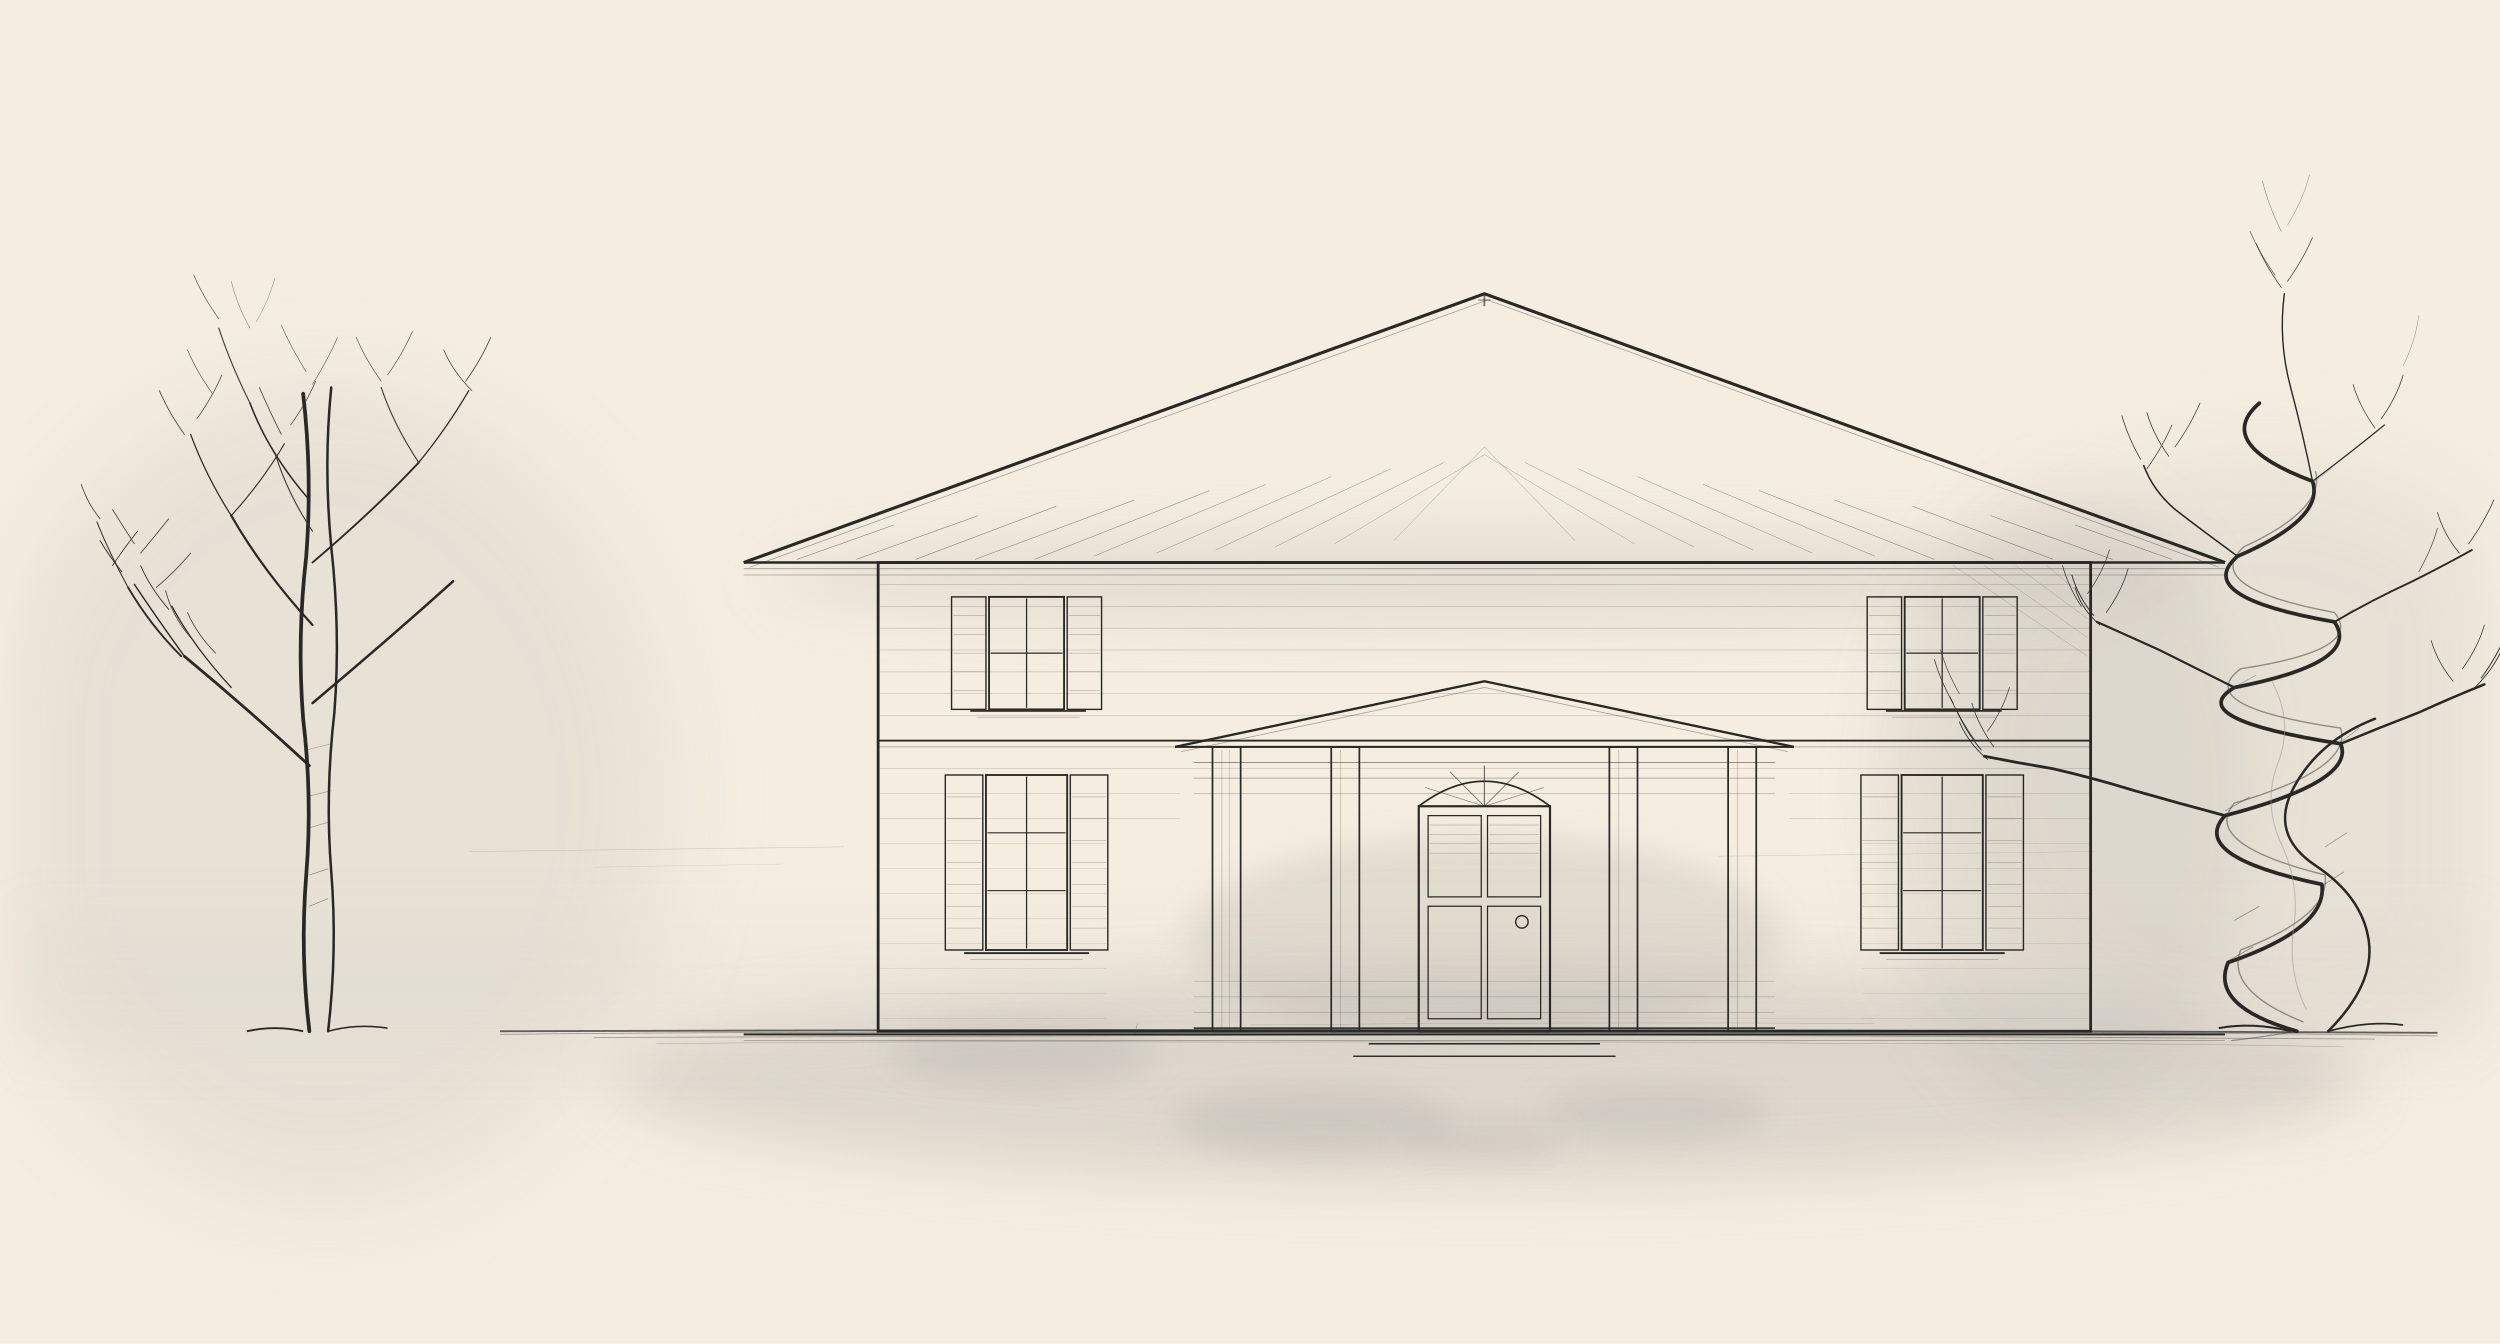
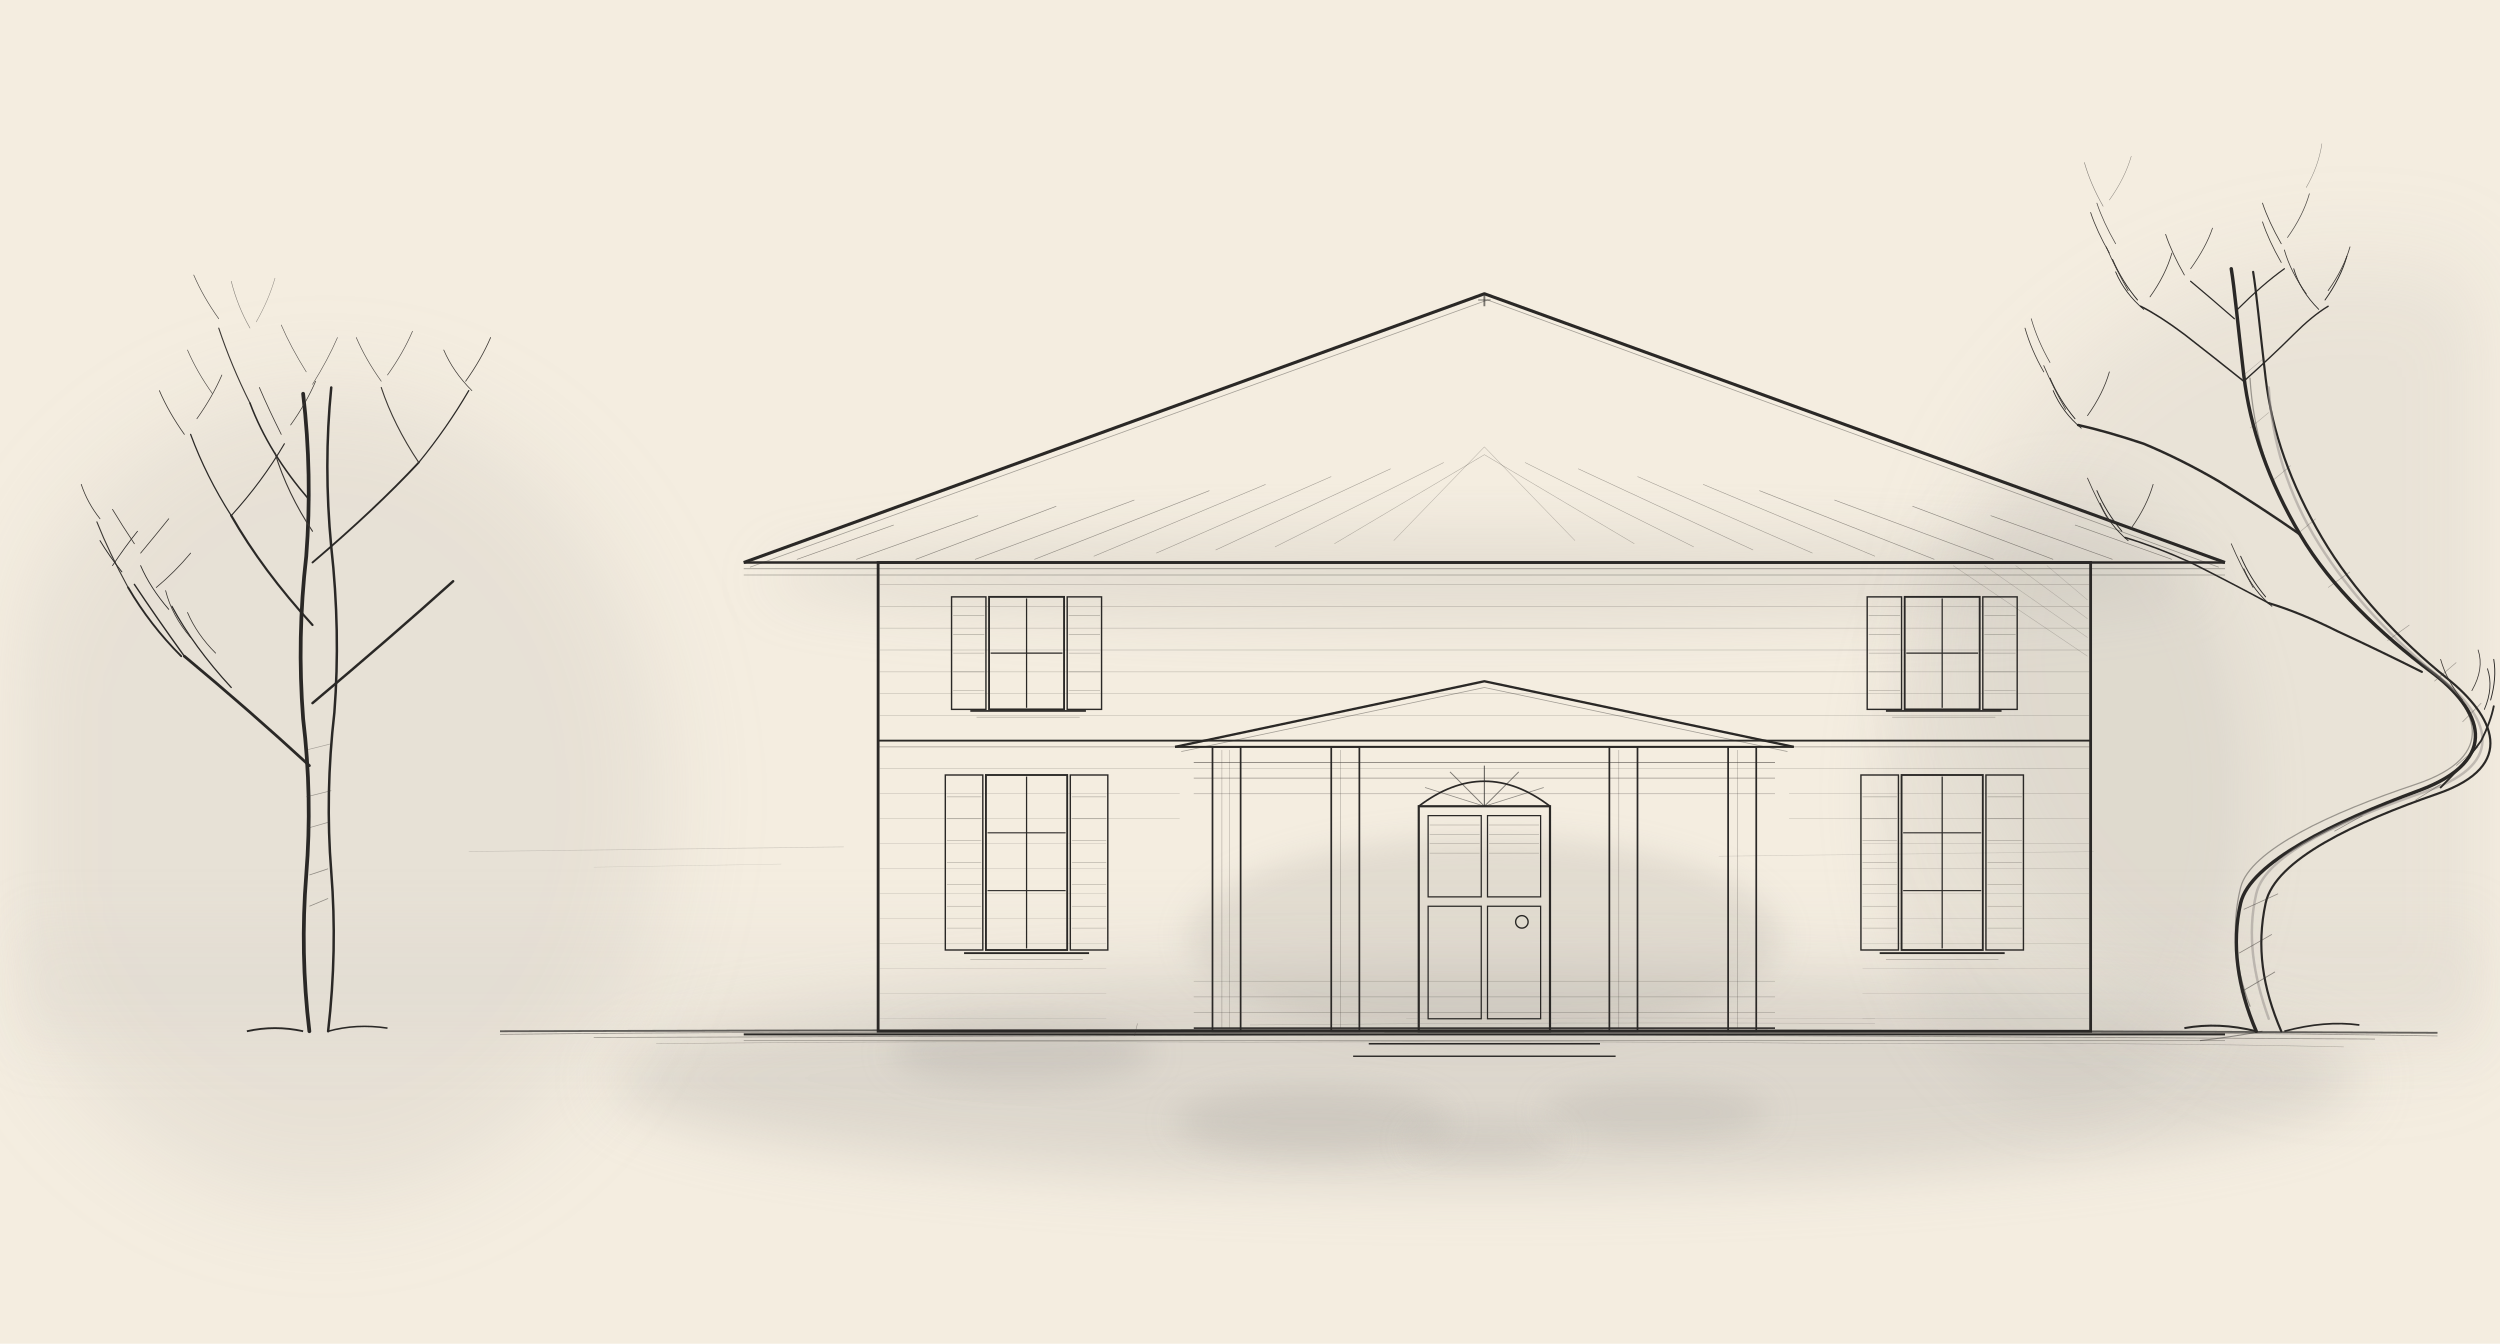
<svg xmlns="http://www.w3.org/2000/svg" viewBox="0 0 1600 860" preserveAspectRatio="xMidYMid slice">
  <defs>
    <filter id="w10" x="-40%" y="-40%" width="180%" height="180%">
      <feGaussianBlur stdDeviation="10" />
    </filter>
    <filter id="w18" x="-50%" y="-50%" width="200%" height="200%">
      <feGaussianBlur stdDeviation="18" />
    </filter>
    <filter id="w30" x="-60%" y="-60%" width="220%" height="220%">
      <feGaussianBlur stdDeviation="30" />
    </filter>
  </defs>
  <rect width="1600" height="860" fill="#F4EDE0" />
  <ellipse cx="950" cy="690" rx="560" ry="68" fill="#B8B4AE" opacity="0.38" filter="url(#w18)" />
  <ellipse cx="840" cy="718" rx="88" ry="22" fill="#ACA8A2" opacity="0.30" filter="url(#w10)" />
  <ellipse cx="1060" cy="712" rx="72" ry="18" fill="#ACA8A2" opacity="0.26" filter="url(#w10)" />
  <ellipse cx="950" cy="730" rx="50" ry="14" fill="#A8A4A0" opacity="0.22" filter="url(#w10)" />
  <ellipse cx="950" cy="370" rx="460" ry="30" fill="#ACA8A2" opacity="0.22" filter="url(#w18)" />
  <ellipse cx="1320" cy="510" rx="120" ry="200" fill="#A8A4A0" opacity="0.16" filter="url(#w18)" />
  <ellipse cx="950" cy="600" rx="190" ry="65" fill="#9A9690" opacity="0.20" filter="url(#w10)" />
  <ellipse cx="208" cy="510" rx="220" ry="260" fill="#AEAAA6" opacity="0.18" filter="url(#w30)" />
-   <ellipse cx="1448" cy="490" rx="210" ry="195" fill="#AEAAA6" opacity="0.18" filter="url(#w30)" />
+   <ellipse cx="1505" cy="420" rx="260" ry="255" fill="#AEAAA6" opacity="0.16" filter="url(#w30)" />
  <ellipse cx="654" cy="674" rx="84" ry="20" fill="#A8A4A0" opacity="0.28" filter="url(#w10)" />
  <rect x="0" y="590" width="1600" height="80" fill="#C4C0BA" opacity="0.10" filter="url(#w18)" />
  <line x1="300" y1="545" x2="540" y2="542" stroke="#8A8680" stroke-width="0.4" opacity="0.35" />
  <line x1="1100" y1="548" x2="1340" y2="545" stroke="#8A8680" stroke-width="0.4" opacity="0.30" />
  <line x1="380" y1="555" x2="500" y2="553" stroke="#8A8680" stroke-width="0.3" opacity="0.28" />
  <path d="M320,660 Q950,658 1560,661" stroke="#2A2826" stroke-width="1.2" fill="none" opacity="0.7" />
  <path d="M380,664 Q700,663 950,662 Q1200,663 1520,665" stroke="#3A3632" stroke-width="0.5" fill="none" opacity="0.45" />
  <path d="M476,360 L950,188 L1424,360" stroke="#2A2826" stroke-width="2.0" fill="none" stroke-linejoin="round" />
  <path d="M480,363 L952,192 L1420,363" stroke="#2A2826" stroke-width="0.5" fill="none" stroke-linejoin="round" opacity="0.4" />
  <line x1="476" y1="360" x2="1424" y2="360" stroke="#2A2826" stroke-width="1.6" />
  <line x1="476" y1="364" x2="1424" y2="364" stroke="#2A2826" stroke-width="0.5" opacity="0.45" />
  <line x1="476" y1="368" x2="1424" y2="368" stroke="#3A3632" stroke-width="0.4" opacity="0.50" />
  <line x1="510" y1="358" x2="572" y2="336" stroke="#3A3632" stroke-width="0.4" opacity="0.55" />
  <line x1="548" y1="358" x2="626" y2="330" stroke="#3A3632" stroke-width="0.4" opacity="0.55" />
  <line x1="586" y1="358" x2="676" y2="324" stroke="#3A3632" stroke-width="0.4" opacity="0.55" />
  <line x1="624" y1="358" x2="726" y2="320" stroke="#3A3632" stroke-width="0.4" opacity="0.50" />
  <line x1="662" y1="358" x2="774" y2="314" stroke="#3A3632" stroke-width="0.4" opacity="0.50" />
  <line x1="700" y1="356" x2="810" y2="310" stroke="#3A3632" stroke-width="0.35" opacity="0.48" />
  <line x1="740" y1="354" x2="852" y2="305" stroke="#3A3632" stroke-width="0.35" opacity="0.45" />
  <line x1="778" y1="352" x2="890" y2="300" stroke="#3A3632" stroke-width="0.35" opacity="0.45" />
  <line x1="816" y1="350" x2="924" y2="296" stroke="#3A3632" stroke-width="0.35" opacity="0.40" />
  <line x1="854" y1="348" x2="950" y2="291" stroke="#3A3632" stroke-width="0.3" opacity="0.40" />
  <line x1="892" y1="346" x2="950" y2="286" stroke="#3A3632" stroke-width="0.3" opacity="0.35" />
  <line x1="1390" y1="358" x2="1328" y2="336" stroke="#3A3632" stroke-width="0.4" opacity="0.55" />
  <line x1="1352" y1="358" x2="1274" y2="330" stroke="#3A3632" stroke-width="0.4" opacity="0.55" />
  <line x1="1314" y1="358" x2="1224" y2="324" stroke="#3A3632" stroke-width="0.4" opacity="0.55" />
  <line x1="1276" y1="358" x2="1174" y2="320" stroke="#3A3632" stroke-width="0.4" opacity="0.50" />
  <line x1="1238" y1="358" x2="1126" y2="314" stroke="#3A3632" stroke-width="0.4" opacity="0.50" />
  <line x1="1200" y1="356" x2="1090" y2="310" stroke="#3A3632" stroke-width="0.35" opacity="0.48" />
  <line x1="1160" y1="354" x2="1048" y2="305" stroke="#3A3632" stroke-width="0.35" opacity="0.45" />
  <line x1="1122" y1="352" x2="1010" y2="300" stroke="#3A3632" stroke-width="0.35" opacity="0.45" />
  <line x1="1084" y1="350" x2="976" y2="296" stroke="#3A3632" stroke-width="0.35" opacity="0.40" />
  <line x1="1046" y1="348" x2="950" y2="291" stroke="#3A3632" stroke-width="0.3" opacity="0.40" />
  <line x1="1008" y1="346" x2="950" y2="286" stroke="#3A3632" stroke-width="0.3" opacity="0.35" />
  <line x1="950" y1="188" x2="950" y2="196" stroke="#2A2826" stroke-width="1.2" opacity="0.6" />
  <line x1="946" y1="192" x2="954" y2="192" stroke="#2A2826" stroke-width="0.8" opacity="0.5" />
  <rect x="562" y="360" width="776" height="300" stroke="#2A2826" stroke-width="1.8" fill="none" />
  <path d="M562,360 L562,660" stroke="#2A2826" stroke-width="0.5" opacity="0.4" />
  <path d="M1338,360 L1338,660" stroke="#2A2826" stroke-width="0.5" opacity="0.4" />
  <line x1="563" y1="374" x2="1337" y2="374" stroke="#4A4642" stroke-width="0.3" opacity="0.40" />
  <line x1="563" y1="388" x2="1337" y2="388" stroke="#4A4642" stroke-width="0.3" opacity="0.40" />
  <line x1="563" y1="402" x2="1337" y2="402" stroke="#4A4642" stroke-width="0.3" opacity="0.38" />
  <line x1="563" y1="416" x2="1337" y2="416" stroke="#4A4642" stroke-width="0.3" opacity="0.38" />
  <line x1="563" y1="430" x2="1337" y2="430" stroke="#4A4642" stroke-width="0.3" opacity="0.38" />
  <line x1="563" y1="444" x2="1337" y2="444" stroke="#4A4642" stroke-width="0.3" opacity="0.35" />
  <line x1="563" y1="458" x2="1337" y2="458" stroke="#4A4642" stroke-width="0.3" opacity="0.35" />
  <line x1="562" y1="474" x2="1338" y2="474" stroke="#2A2826" stroke-width="1.2" />
  <line x1="562" y1="478" x2="1338" y2="478" stroke="#3A3632" stroke-width="0.5" opacity="0.45" />
  <line x1="563" y1="492" x2="1337" y2="492" stroke="#4A4642" stroke-width="0.3" opacity="0.35" />
  <line x1="563" y1="508" x2="755" y2="508" stroke="#4A4642" stroke-width="0.3" opacity="0.32" />
  <line x1="1145" y1="508" x2="1337" y2="508" stroke="#4A4642" stroke-width="0.3" opacity="0.32" />
  <line x1="563" y1="524" x2="755" y2="524" stroke="#4A4642" stroke-width="0.3" opacity="0.30" />
  <line x1="1145" y1="524" x2="1337" y2="524" stroke="#4A4642" stroke-width="0.3" opacity="0.30" />
  <line x1="563" y1="540" x2="708" y2="540" stroke="#4A4642" stroke-width="0.3" opacity="0.28" />
  <line x1="1192" y1="540" x2="1337" y2="540" stroke="#4A4642" stroke-width="0.3" opacity="0.28" />
  <line x1="563" y1="556" x2="708" y2="556" stroke="#4A4642" stroke-width="0.3" opacity="0.28" />
  <line x1="1192" y1="556" x2="1337" y2="556" stroke="#4A4642" stroke-width="0.3" opacity="0.28" />
  <line x1="563" y1="572" x2="708" y2="572" stroke="#4A4642" stroke-width="0.3" opacity="0.26" />
  <line x1="1192" y1="572" x2="1337" y2="572" stroke="#4A4642" stroke-width="0.3" opacity="0.26" />
  <line x1="563" y1="588" x2="708" y2="588" stroke="#4A4642" stroke-width="0.3" opacity="0.25" />
  <line x1="1192" y1="588" x2="1337" y2="588" stroke="#4A4642" stroke-width="0.3" opacity="0.25" />
  <line x1="563" y1="604" x2="708" y2="604" stroke="#4A4642" stroke-width="0.3" opacity="0.24" />
  <line x1="1192" y1="604" x2="1337" y2="604" stroke="#4A4642" stroke-width="0.3" opacity="0.24" />
  <line x1="563" y1="620" x2="708" y2="620" stroke="#4A4642" stroke-width="0.3" opacity="0.22" />
  <line x1="1192" y1="620" x2="1337" y2="620" stroke="#4A4642" stroke-width="0.3" opacity="0.22" />
  <line x1="563" y1="636" x2="708" y2="636" stroke="#4A4642" stroke-width="0.3" opacity="0.20" />
  <line x1="1192" y1="636" x2="1337" y2="636" stroke="#4A4642" stroke-width="0.3" opacity="0.20" />
  <line x1="563" y1="652" x2="708" y2="652" stroke="#4A4642" stroke-width="0.3" opacity="0.18" />
  <line x1="1192" y1="652" x2="1337" y2="652" stroke="#4A4642" stroke-width="0.3" opacity="0.18" />
  <line x1="1250" y1="362" x2="1336" y2="420" stroke="#4A4642" stroke-width="0.35" opacity="0.30" />
  <line x1="1270" y1="362" x2="1336" y2="408" stroke="#4A4642" stroke-width="0.35" opacity="0.28" />
  <line x1="1290" y1="362" x2="1336" y2="396" stroke="#4A4642" stroke-width="0.35" opacity="0.28" />
  <line x1="1310" y1="362" x2="1336" y2="384" stroke="#4A4642" stroke-width="0.35" opacity="0.25" />
  <rect x="633" y="382" width="48" height="72" stroke="#2A2826" stroke-width="1.2" fill="none" />
  <line x1="657" y1="383" x2="657" y2="453" stroke="#2A2826" stroke-width="0.8" />
  <line x1="634" y1="418" x2="680" y2="418" stroke="#2A2826" stroke-width="0.8" />
  <line x1="621" y1="455" x2="695" y2="455" stroke="#2A2826" stroke-width="1.1" />
  <line x1="625" y1="459" x2="691" y2="459" stroke="#3A3632" stroke-width="0.4" opacity="0.40" />
  <rect x="609" y="382" width="22" height="72" stroke="#2A2826" stroke-width="0.9" fill="none" />
  <line x1="610" y1="394" x2="630" y2="394" stroke="#3A3632" stroke-width="0.35" opacity="0.45" />
  <line x1="610" y1="406" x2="630" y2="406" stroke="#3A3632" stroke-width="0.35" opacity="0.45" />
  <line x1="610" y1="418" x2="630" y2="418" stroke="#3A3632" stroke-width="0.35" opacity="0.40" />
  <line x1="610" y1="430" x2="630" y2="430" stroke="#3A3632" stroke-width="0.35" opacity="0.40" />
  <line x1="610" y1="442" x2="630" y2="442" stroke="#3A3632" stroke-width="0.35" opacity="0.38" />
  <rect x="683" y="382" width="22" height="72" stroke="#2A2826" stroke-width="0.9" fill="none" />
  <line x1="684" y1="394" x2="704" y2="394" stroke="#3A3632" stroke-width="0.35" opacity="0.45" />
  <line x1="684" y1="406" x2="704" y2="406" stroke="#3A3632" stroke-width="0.35" opacity="0.45" />
  <line x1="684" y1="418" x2="704" y2="418" stroke="#3A3632" stroke-width="0.35" opacity="0.40" />
  <line x1="684" y1="430" x2="704" y2="430" stroke="#3A3632" stroke-width="0.35" opacity="0.40" />
  <line x1="684" y1="442" x2="704" y2="442" stroke="#3A3632" stroke-width="0.35" opacity="0.38" />
  <rect x="1219" y="382" width="48" height="72" stroke="#2A2826" stroke-width="1.2" fill="none" />
  <line x1="1243" y1="383" x2="1243" y2="453" stroke="#2A2826" stroke-width="0.8" />
  <line x1="1220" y1="418" x2="1266" y2="418" stroke="#2A2826" stroke-width="0.8" />
  <line x1="1207" y1="455" x2="1281" y2="455" stroke="#2A2826" stroke-width="1.1" />
  <line x1="1211" y1="459" x2="1277" y2="459" stroke="#3A3632" stroke-width="0.4" opacity="0.40" />
  <rect x="1195" y="382" width="22" height="72" stroke="#2A2826" stroke-width="0.9" fill="none" />
  <line x1="1196" y1="394" x2="1216" y2="394" stroke="#3A3632" stroke-width="0.35" opacity="0.45" />
  <line x1="1196" y1="406" x2="1216" y2="406" stroke="#3A3632" stroke-width="0.35" opacity="0.45" />
  <line x1="1196" y1="418" x2="1216" y2="418" stroke="#3A3632" stroke-width="0.35" opacity="0.40" />
  <line x1="1196" y1="430" x2="1216" y2="430" stroke="#3A3632" stroke-width="0.35" opacity="0.40" />
  <line x1="1196" y1="442" x2="1216" y2="442" stroke="#3A3632" stroke-width="0.35" opacity="0.38" />
  <rect x="1269" y="382" width="22" height="72" stroke="#2A2826" stroke-width="0.9" fill="none" />
  <line x1="1270" y1="394" x2="1290" y2="394" stroke="#3A3632" stroke-width="0.35" opacity="0.45" />
  <line x1="1270" y1="406" x2="1290" y2="406" stroke="#3A3632" stroke-width="0.35" opacity="0.45" />
  <line x1="1270" y1="418" x2="1290" y2="418" stroke="#3A3632" stroke-width="0.35" opacity="0.40" />
  <line x1="1270" y1="430" x2="1290" y2="430" stroke="#3A3632" stroke-width="0.35" opacity="0.40" />
  <line x1="1270" y1="442" x2="1290" y2="442" stroke="#3A3632" stroke-width="0.35" opacity="0.38" />
  <rect x="631" y="496" width="52" height="112" stroke="#2A2826" stroke-width="1.2" fill="none" />
  <line x1="657" y1="497" x2="657" y2="607" stroke="#2A2826" stroke-width="0.8" />
  <line x1="632" y1="533" x2="682" y2="533" stroke="#2A2826" stroke-width="0.7" />
  <line x1="632" y1="570" x2="682" y2="570" stroke="#2A2826" stroke-width="0.7" />
  <line x1="617" y1="610" x2="697" y2="610" stroke="#2A2826" stroke-width="1.2" />
  <line x1="621" y1="614" x2="693" y2="614" stroke="#3A3632" stroke-width="0.4" opacity="0.40" />
  <rect x="605" y="496" width="24" height="112" stroke="#2A2826" stroke-width="0.9" fill="none" />
  <line x1="606" y1="510" x2="628" y2="510" stroke="#3A3632" stroke-width="0.35" opacity="0.45" />
  <line x1="606" y1="524" x2="628" y2="524" stroke="#3A3632" stroke-width="0.35" opacity="0.45" />
  <line x1="606" y1="538" x2="628" y2="538" stroke="#3A3632" stroke-width="0.35" opacity="0.40" />
  <line x1="606" y1="552" x2="628" y2="552" stroke="#3A3632" stroke-width="0.35" opacity="0.40" />
  <line x1="606" y1="566" x2="628" y2="566" stroke="#3A3632" stroke-width="0.35" opacity="0.38" />
  <line x1="606" y1="580" x2="628" y2="580" stroke="#3A3632" stroke-width="0.35" opacity="0.36" />
  <line x1="606" y1="594" x2="628" y2="594" stroke="#3A3632" stroke-width="0.35" opacity="0.34" />
  <rect x="685" y="496" width="24" height="112" stroke="#2A2826" stroke-width="0.9" fill="none" />
  <line x1="686" y1="510" x2="708" y2="510" stroke="#3A3632" stroke-width="0.35" opacity="0.45" />
  <line x1="686" y1="524" x2="708" y2="524" stroke="#3A3632" stroke-width="0.35" opacity="0.45" />
  <line x1="686" y1="538" x2="708" y2="538" stroke="#3A3632" stroke-width="0.35" opacity="0.40" />
  <line x1="686" y1="552" x2="708" y2="552" stroke="#3A3632" stroke-width="0.35" opacity="0.40" />
  <line x1="686" y1="566" x2="708" y2="566" stroke="#3A3632" stroke-width="0.35" opacity="0.38" />
  <line x1="686" y1="580" x2="708" y2="580" stroke="#3A3632" stroke-width="0.35" opacity="0.36" />
  <line x1="686" y1="594" x2="708" y2="594" stroke="#3A3632" stroke-width="0.35" opacity="0.34" />
  <rect x="1217" y="496" width="52" height="112" stroke="#2A2826" stroke-width="1.2" fill="none" />
  <line x1="1243" y1="497" x2="1243" y2="607" stroke="#2A2826" stroke-width="0.8" />
  <line x1="1218" y1="533" x2="1268" y2="533" stroke="#2A2826" stroke-width="0.7" />
  <line x1="1218" y1="570" x2="1268" y2="570" stroke="#2A2826" stroke-width="0.7" />
  <line x1="1203" y1="610" x2="1283" y2="610" stroke="#2A2826" stroke-width="1.2" />
  <line x1="1207" y1="614" x2="1279" y2="614" stroke="#3A3632" stroke-width="0.4" opacity="0.40" />
  <rect x="1191" y="496" width="24" height="112" stroke="#2A2826" stroke-width="0.9" fill="none" />
  <line x1="1192" y1="510" x2="1214" y2="510" stroke="#3A3632" stroke-width="0.35" opacity="0.45" />
  <line x1="1192" y1="524" x2="1214" y2="524" stroke="#3A3632" stroke-width="0.35" opacity="0.45" />
  <line x1="1192" y1="538" x2="1214" y2="538" stroke="#3A3632" stroke-width="0.35" opacity="0.40" />
  <line x1="1192" y1="552" x2="1214" y2="552" stroke="#3A3632" stroke-width="0.35" opacity="0.40" />
  <line x1="1192" y1="566" x2="1214" y2="566" stroke="#3A3632" stroke-width="0.35" opacity="0.38" />
  <line x1="1192" y1="580" x2="1214" y2="580" stroke="#3A3632" stroke-width="0.35" opacity="0.36" />
  <line x1="1192" y1="594" x2="1214" y2="594" stroke="#3A3632" stroke-width="0.35" opacity="0.34" />
  <rect x="1271" y="496" width="24" height="112" stroke="#2A2826" stroke-width="0.9" fill="none" />
  <line x1="1272" y1="510" x2="1294" y2="510" stroke="#3A3632" stroke-width="0.35" opacity="0.45" />
  <line x1="1272" y1="524" x2="1294" y2="524" stroke="#3A3632" stroke-width="0.35" opacity="0.45" />
  <line x1="1272" y1="538" x2="1294" y2="538" stroke="#3A3632" stroke-width="0.35" opacity="0.40" />
  <line x1="1272" y1="552" x2="1294" y2="552" stroke="#3A3632" stroke-width="0.35" opacity="0.40" />
  <line x1="1272" y1="566" x2="1294" y2="566" stroke="#3A3632" stroke-width="0.35" opacity="0.38" />
  <line x1="1272" y1="580" x2="1294" y2="580" stroke="#3A3632" stroke-width="0.35" opacity="0.36" />
  <line x1="1272" y1="594" x2="1294" y2="594" stroke="#3A3632" stroke-width="0.35" opacity="0.34" />
  <path d="M752,478 L950,436 L1148,478" stroke="#2A2826" stroke-width="1.5" fill="none" stroke-linejoin="round" />
  <path d="M756,481 L950,440 L1144,481" stroke="#2A2826" stroke-width="0.5" fill="none" stroke-linejoin="round" opacity="0.4" />
  <line x1="752" y1="478" x2="1148" y2="478" stroke="#2A2826" stroke-width="1.3" />
  <line x1="764" y1="488" x2="1136" y2="488" stroke="#3A3632" stroke-width="0.6" opacity="0.55" />
  <line x1="764" y1="498" x2="1136" y2="498" stroke="#3A3632" stroke-width="0.5" opacity="0.45" />
  <line x1="764" y1="508" x2="1136" y2="508" stroke="#3A3632" stroke-width="0.4" opacity="0.38" />
  <rect x="776" y="478" width="18" height="182" stroke="#2A2826" stroke-width="1.1" fill="none" />
  <line x1="782" y1="480" x2="782" y2="658" stroke="#3A3632" stroke-width="0.4" opacity="0.35" />
  <line x1="787" y1="480" x2="787" y2="658" stroke="#3A3632" stroke-width="0.4" opacity="0.30" />
  <rect x="852" y="478" width="18" height="182" stroke="#2A2826" stroke-width="1.1" fill="none" />
  <line x1="858" y1="480" x2="858" y2="658" stroke="#3A3632" stroke-width="0.4" opacity="0.35" />
  <rect x="1030" y="478" width="18" height="182" stroke="#2A2826" stroke-width="1.1" fill="none" />
  <line x1="1036" y1="480" x2="1036" y2="658" stroke="#3A3632" stroke-width="0.4" opacity="0.35" />
  <rect x="1106" y="478" width="18" height="182" stroke="#2A2826" stroke-width="1.1" fill="none" />
  <line x1="1112" y1="480" x2="1112" y2="658" stroke="#3A3632" stroke-width="0.4" opacity="0.35" />
  <line x1="764" y1="658" x2="1136" y2="658" stroke="#2A2826" stroke-width="1.0" />
  <line x1="764" y1="648" x2="1136" y2="648" stroke="#3A3632" stroke-width="0.4" opacity="0.35" />
  <line x1="764" y1="638" x2="1136" y2="638" stroke="#3A3632" stroke-width="0.4" opacity="0.32" />
  <line x1="764" y1="628" x2="1136" y2="628" stroke="#3A3632" stroke-width="0.35" opacity="0.28" />
  <rect x="908" y="516" width="84" height="144" stroke="#2A2826" stroke-width="1.4" fill="none" />
  <rect x="914" y="522" width="34" height="52" stroke="#2A2826" stroke-width="0.8" fill="none" />
  <rect x="952" y="522" width="34" height="52" stroke="#2A2826" stroke-width="0.8" fill="none" />
  <rect x="914" y="580" width="34" height="72" stroke="#2A2826" stroke-width="0.8" fill="none" />
  <rect x="952" y="580" width="34" height="72" stroke="#2A2826" stroke-width="0.8" fill="none" />
  <line x1="915" y1="528" x2="947" y2="528" stroke="#4A4642" stroke-width="0.3" opacity="0.50" />
  <line x1="915" y1="534" x2="947" y2="534" stroke="#4A4642" stroke-width="0.3" opacity="0.50" />
  <line x1="915" y1="540" x2="947" y2="540" stroke="#4A4642" stroke-width="0.3" opacity="0.45" />
  <line x1="915" y1="546" x2="947" y2="546" stroke="#4A4642" stroke-width="0.3" opacity="0.45" />
  <line x1="953" y1="528" x2="985" y2="528" stroke="#4A4642" stroke-width="0.3" opacity="0.50" />
  <line x1="953" y1="534" x2="985" y2="534" stroke="#4A4642" stroke-width="0.3" opacity="0.50" />
  <line x1="953" y1="540" x2="985" y2="540" stroke="#4A4642" stroke-width="0.3" opacity="0.45" />
  <line x1="953" y1="546" x2="985" y2="546" stroke="#4A4642" stroke-width="0.3" opacity="0.45" />
  <path d="M908,516 Q950,484 992,516" stroke="#2A2826" stroke-width="1.1" fill="none" />
  <line x1="950" y1="516" x2="950" y2="490" stroke="#2A2826" stroke-width="0.7" opacity="0.7" />
  <line x1="950" y1="516" x2="928" y2="494" stroke="#2A2826" stroke-width="0.6" opacity="0.6" />
  <line x1="950" y1="516" x2="972" y2="494" stroke="#2A2826" stroke-width="0.6" opacity="0.6" />
  <line x1="950" y1="516" x2="912" y2="504" stroke="#2A2826" stroke-width="0.5" opacity="0.5" />
  <line x1="950" y1="516" x2="988" y2="504" stroke="#2A2826" stroke-width="0.5" opacity="0.5" />
  <circle cx="974" cy="590" r="4" stroke="#2A2826" stroke-width="0.9" fill="none" />
  <line x1="886" y1="660" x2="1014" y2="660" stroke="#2A2826" stroke-width="1.2" />
  <line x1="876" y1="668" x2="1024" y2="668" stroke="#2A2826" stroke-width="1.0" />
  <line x1="866" y1="676" x2="1034" y2="676" stroke="#2A2826" stroke-width="0.9" />
  <line x1="476" y1="662" x2="1424" y2="662" stroke="#2A2826" stroke-width="1.3" />
  <line x1="476" y1="666" x2="1424" y2="666" stroke="#3A3632" stroke-width="0.5" opacity="0.40" />
  <path d="M198,660 Q192,610 196,560 Q200,510 194,460 Q190,408 196,356 Q200,304 194,252" stroke="#2A2826" stroke-width="2.4" fill="none" stroke-linecap="round" />
  <path d="M210,660 Q216,608 212,558 Q208,508 214,456 Q218,404 212,350 Q207,298 212,248" stroke="#2A2826" stroke-width="1.6" fill="none" stroke-linecap="round" />
  <line x1="198" y1="580" x2="210" y2="575" stroke="#3A3632" stroke-width="0.5" opacity="0.5" />
  <line x1="198" y1="560" x2="210" y2="556" stroke="#3A3632" stroke-width="0.5" opacity="0.5" />
  <line x1="197" y1="530" x2="211" y2="526" stroke="#3A3632" stroke-width="0.45" opacity="0.45" />
  <line x1="196" y1="510" x2="212" y2="506" stroke="#3A3632" stroke-width="0.45" opacity="0.45" />
  <line x1="196" y1="480" x2="212" y2="476" stroke="#3A3632" stroke-width="0.4" opacity="0.40" />
  <path d="M194,660 Q176,656 158,660" stroke="#2A2826" stroke-width="1.2" fill="none" />
  <path d="M210,660 Q228,655 248,658" stroke="#2A2826" stroke-width="1.0" fill="none" />
  <path d="M198,490 Q160,455 118,420" stroke="#2A2826" stroke-width="1.8" fill="none" stroke-linecap="round" />
  <path d="M116,420 Q96,400 82,376" stroke="#2A2826" stroke-width="1.2" fill="none" stroke-linecap="round" />
  <path d="M200,450 Q250,408 290,372" stroke="#2A2826" stroke-width="1.6" fill="none" stroke-linecap="round" />
  <path d="M200,400 Q168,365 148,330" stroke="#2A2826" stroke-width="1.4" fill="none" stroke-linecap="round" />
  <path d="M200,360 Q240,326 268,296" stroke="#2A2826" stroke-width="1.2" fill="none" stroke-linecap="round" />
  <path d="M198,320 Q172,290 160,258" stroke="#2A2826" stroke-width="1.0" fill="none" stroke-linecap="round" />
  <path d="M118,420 Q100,395 86,374" stroke="#2A2826" stroke-width="0.9" fill="none" stroke-linecap="round" />
  <path d="M148,440 Q124,414 110,388" stroke="#2A2826" stroke-width="0.8" fill="none" stroke-linecap="round" />
  <path d="M82,376 Q70,354 62,334" stroke="#3A3632" stroke-width="0.7" fill="none" stroke-linecap="round" />
  <path d="M148,330 Q132,305 122,278" stroke="#2A2826" stroke-width="0.8" fill="none" stroke-linecap="round" />
  <path d="M148,330 Q168,308 182,284" stroke="#2A2826" stroke-width="0.7" fill="none" stroke-linecap="round" />
  <path d="M268,296 Q286,274 300,250" stroke="#2A2826" stroke-width="0.8" fill="none" stroke-linecap="round" />
  <path d="M268,296 Q252,272 244,248" stroke="#3A3632" stroke-width="0.7" fill="none" stroke-linecap="round" />
  <path d="M160,258 Q148,234 140,210" stroke="#3A3632" stroke-width="0.7" fill="none" stroke-linecap="round" />
  <path d="M200,340 Q184,316 176,290" stroke="#3A3632" stroke-width="0.7" fill="none" stroke-linecap="round" />
  <path d="M78,366 Q70,356 64,346" stroke="#2A2826" stroke-width="0.6" fill="none" stroke-linecap="round" />
  <path d="M72,362 Q80,350 88,340" stroke="#2A2826" stroke-width="0.5" fill="none" stroke-linecap="round" />
  <path d="M86,348 Q78,336 72,326" stroke="#3A3632" stroke-width="0.5" fill="none" stroke-linecap="round" />
  <path d="M90,354 Q100,342 108,332" stroke="#3A3632" stroke-width="0.5" fill="none" stroke-linecap="round" />
  <path d="M64,332 Q56,322 52,310" stroke="#3A3632" stroke-width="0.5" fill="none" stroke-linecap="round" />
  <path d="M108,390 Q96,376 90,362" stroke="#2A2826" stroke-width="0.55" fill="none" stroke-linecap="round" />
  <path d="M100,376 Q112,366 122,354" stroke="#3A3632" stroke-width="0.5" fill="none" stroke-linecap="round" />
  <path d="M122,408 Q110,394 106,378" stroke="#3A3632" stroke-width="0.5" fill="none" stroke-linecap="round" />
  <path d="M138,418 Q126,406 120,392" stroke="#3A3632" stroke-width="0.5" fill="none" stroke-linecap="round" />
  <path d="M118,278 Q108,264 102,250" stroke="#3A3632" stroke-width="0.5" fill="none" stroke-linecap="round" />
  <path d="M126,268 Q136,254 142,240" stroke="#3A3632" stroke-width="0.45" fill="none" stroke-linecap="round" />
  <path d="M136,252 Q126,238 120,224" stroke="#4A4642" stroke-width="0.4" fill="none" stroke-linecap="round" />
  <path d="M180,278 Q172,262 166,248" stroke="#3A3632" stroke-width="0.5" fill="none" stroke-linecap="round" />
  <path d="M186,272 Q196,258 202,244" stroke="#3A3632" stroke-width="0.45" fill="none" stroke-linecap="round" />
  <path d="M298,244 Q308,230 314,216" stroke="#3A3632" stroke-width="0.5" fill="none" stroke-linecap="round" />
  <path d="M302,250 Q290,238 284,224" stroke="#3A3632" stroke-width="0.45" fill="none" stroke-linecap="round" />
  <path d="M244,244 Q234,230 228,216" stroke="#4A4642" stroke-width="0.4" fill="none" stroke-linecap="round" />
  <path d="M248,240 Q258,226 264,212" stroke="#4A4642" stroke-width="0.4" fill="none" stroke-linecap="round" />
  <path d="M140,204 Q130,190 124,176" stroke="#4A4642" stroke-width="0.4" fill="none" stroke-linecap="round" />
  <path d="M196,238 Q186,222 180,208" stroke="#4A4642" stroke-width="0.35" fill="none" stroke-linecap="round" />
  <path d="M200,246 Q210,230 216,216" stroke="#4A4642" stroke-width="0.35" fill="none" stroke-linecap="round" />
  <path d="M160,210 Q152,196 148,180" stroke="#4A4642" stroke-width="0.35" fill="none" stroke-linecap="round" opacity="0.7" />
  <path d="M164,206 Q172,192 176,178" stroke="#4A4642" stroke-width="0.3" fill="none" stroke-linecap="round" opacity="0.65" />
-   <path d="M1466,660 Q1442,654 1420,658" stroke="#2A2826" stroke-width="1.3" fill="none" />
-   <path d="M1470,660 Q1446,664 1428,666" stroke="#2A2826" stroke-width="0.7" fill="none" opacity="0.48" />
-   <path d="M1490,660 Q1516,653 1538,656" stroke="#2A2826" stroke-width="1.1" fill="none" />
-   <path d="M1470,660 Q1414,644 1426,616 Q1490,594 1486,566 Q1400,548 1424,522 Q1508,500 1498,476 Q1396,460 1430,440 Q1512,424 1494,398 Q1402,382 1432,356 Q1488,332 1480,308 Q1416,284 1446,258" stroke="#2A2826" stroke-width="2.4" fill="none" stroke-linecap="round" stroke-linejoin="round" />
-   <path d="M1474,654 Q1424,634 1434,608 Q1492,586 1488,560 Q1408,540 1430,514 Q1506,492 1498,466 Q1402,452 1434,428 Q1514,416 1494,392 Q1408,376 1436,350 Q1488,326 1482,302" stroke="#3A3632" stroke-width="0.9" fill="none" stroke-linecap="round" opacity="0.50" />
-   <path d="M1476,646 Q1464,622 1468,594 Q1472,566 1460,540 Q1448,514 1458,488 Q1468,462 1454,436" stroke="#9A9490" stroke-width="0.7" fill="none" stroke-linecap="round" opacity="0.52" />
-   <path d="M1490,660 Q1520,630 1516,602 Q1512,574 1482,554 Q1452,534 1468,504 Q1484,474 1520,460" stroke="#2A2826" stroke-width="1.6" fill="none" stroke-linecap="round" />
-   <line x1="1426" y1="615" x2="1442" y2="606" stroke="#3A3632" stroke-width="0.55" opacity="0.55" />
-   <line x1="1430" y1="589" x2="1446" y2="580" stroke="#3A3632" stroke-width="0.50" opacity="0.52" />
-   <line x1="1486" y1="567" x2="1500" y2="558" stroke="#3A3632" stroke-width="0.50" opacity="0.50" />
-   <line x1="1424" y1="519" x2="1440" y2="510" stroke="#3A3632" stroke-width="0.48" opacity="0.50" />
-   <line x1="1488" y1="542" x2="1502" y2="533" stroke="#3A3632" stroke-width="0.45" opacity="0.48" />
-   <line x1="1498" y1="475" x2="1510" y2="466" stroke="#3A3632" stroke-width="0.45" opacity="0.46" />
-   <line x1="1428" y1="441" x2="1444" y2="432" stroke="#3A3632" stroke-width="0.42" opacity="0.46" />
-   <line x1="1494" y1="399" x2="1506" y2="390" stroke="#3A3632" stroke-width="0.40" opacity="0.44" />
-   <line x1="1430" y1="357" x2="1446" y2="348" stroke="#3A3632" stroke-width="0.38" opacity="0.42" />
-   <line x1="1480" y1="309" x2="1492" y2="300" stroke="#3A3632" stroke-width="0.35" opacity="0.40" />
-   <path d="M1424,522 Q1394,514 1366,506 Q1340,498 1314,492 Q1290,488 1270,484" stroke="#2A2826" stroke-width="1.8" fill="none" stroke-linecap="round" />
-   <path d="M1498,476 Q1522,466 1548,456 Q1570,446 1590,438" stroke="#2A2826" stroke-width="1.6" fill="none" stroke-linecap="round" />
-   <path d="M1430,440 Q1406,428 1382,416 Q1360,406 1342,398" stroke="#2A2826" stroke-width="1.4" fill="none" stroke-linecap="round" />
-   <path d="M1494,398 Q1518,384 1544,372 Q1564,362 1582,352" stroke="#2A2826" stroke-width="1.2" fill="none" stroke-linecap="round" />
-   <path d="M1432,356 Q1410,340 1392,326 Q1378,314 1372,298" stroke="#2A2826" stroke-width="1.0" fill="none" stroke-linecap="round" />
-   <path d="M1480,308 Q1474,278 1466,248 Q1458,218 1462,188" stroke="#2A2826" stroke-width="0.9" fill="none" stroke-linecap="round" />
-   <path d="M1480,308 Q1504,290 1526,272" stroke="#2A2826" stroke-width="0.8" fill="none" stroke-linecap="round" />
-   <path d="M1268,480 Q1258,468 1252,454" stroke="#2A2826" stroke-width="0.6" fill="none" stroke-linecap="round" />
-   <path d="M1272,486 Q1260,476 1254,462" stroke="#2A2826" stroke-width="0.55" fill="none" stroke-linecap="round" />
-   <path d="M1264,474 Q1254,460 1248,446" stroke="#3A3632" stroke-width="0.5" fill="none" stroke-linecap="round" />
-   <path d="M1276,478 Q1266,464 1262,450" stroke="#3A3632" stroke-width="0.5" fill="none" stroke-linecap="round" />
-   <path d="M1250,450 Q1242,436 1238,422" stroke="#3A3632" stroke-width="0.5" fill="none" stroke-linecap="round" />
-   <path d="M1254,444 Q1246,430 1242,416" stroke="#4A4642" stroke-width="0.45" fill="none" stroke-linecap="round" />
-   <path d="M1272,468 Q1282,454 1286,440" stroke="#3A3632" stroke-width="0.45" fill="none" stroke-linecap="round" />
-   <path d="M1340,394 Q1330,382 1326,368" stroke="#2A2826" stroke-width="0.6" fill="none" stroke-linecap="round" />
-   <path d="M1344,400 Q1332,390 1328,376" stroke="#2A2826" stroke-width="0.55" fill="none" stroke-linecap="round" />
-   <path d="M1332,388 Q1324,376 1320,362" stroke="#3A3632" stroke-width="0.5" fill="none" stroke-linecap="round" />
-   <path d="M1348,392 Q1358,378 1362,364" stroke="#3A3632" stroke-width="0.5" fill="none" stroke-linecap="round" />
-   <path d="M1336,380 Q1346,366 1350,352" stroke="#3A3632" stroke-width="0.45" fill="none" stroke-linecap="round" />
-   <path d="M1370,294 Q1362,280 1358,266" stroke="#3A3632" stroke-width="0.5" fill="none" stroke-linecap="round" />
-   <path d="M1374,300 Q1384,286 1390,272" stroke="#3A3632" stroke-width="0.45" fill="none" stroke-linecap="round" />
-   <path d="M1588,434 Q1598,420 1604,406" stroke="#2A2826" stroke-width="0.6" fill="none" stroke-linecap="round" />
-   <path d="M1584,440 Q1596,428 1602,414" stroke="#2A2826" stroke-width="0.55" fill="none" stroke-linecap="round" />
-   <path d="M1576,428 Q1586,414 1590,400" stroke="#3A3632" stroke-width="0.5" fill="none" stroke-linecap="round" />
-   <path d="M1570,436 Q1560,424 1556,410" stroke="#3A3632" stroke-width="0.5" fill="none" stroke-linecap="round" />
-   <path d="M1580,348 Q1590,334 1596,320" stroke="#3A3632" stroke-width="0.5" fill="none" stroke-linecap="round" />
-   <path d="M1574,354 Q1564,342 1560,328" stroke="#3A3632" stroke-width="0.5" fill="none" stroke-linecap="round" />
-   <path d="M1548,366 Q1556,352 1560,338" stroke="#4A4642" stroke-width="0.45" fill="none" stroke-linecap="round" />
-   <path d="M1388,292 Q1378,278 1374,264" stroke="#3A3632" stroke-width="0.5" fill="none" stroke-linecap="round" />
-   <path d="M1392,286 Q1402,272 1408,258" stroke="#3A3632" stroke-width="0.45" fill="none" stroke-linecap="round" />
-   <path d="M1524,268 Q1534,254 1538,240" stroke="#3A3632" stroke-width="0.5" fill="none" stroke-linecap="round" />
-   <path d="M1520,274 Q1510,260 1506,246" stroke="#3A3632" stroke-width="0.45" fill="none" stroke-linecap="round" />
-   <path d="M1460,184 Q1450,170 1444,156" stroke="#3A3632" stroke-width="0.5" fill="none" stroke-linecap="round" />
-   <path d="M1464,180 Q1474,166 1480,152" stroke="#3A3632" stroke-width="0.45" fill="none" stroke-linecap="round" />
-   <path d="M1456,176 Q1446,162 1440,148" stroke="#4A4642" stroke-width="0.4" fill="none" stroke-linecap="round" />
-   <path d="M1460,148 Q1452,132 1448,116" stroke="#4A4642" stroke-width="0.35" fill="none" stroke-linecap="round" opacity="0.70" />
-   <path d="M1464,144 Q1474,128 1478,112" stroke="#4A4642" stroke-width="0.3" fill="none" stroke-linecap="round" opacity="0.65" />
-   <path d="M1538,234 Q1546,218 1548,202" stroke="#4A4642" stroke-width="0.3" fill="none" stroke-linecap="round" opacity="0.65" />
+   <path d="M1444,660 Q1420,654 1398,658" stroke="#2A2826" stroke-width="1.3" fill="none" />
+   <path d="M1448,660 Q1426,664 1408,666" stroke="#2A2826" stroke-width="0.7" fill="none" opacity="0.46" />
+   <path d="M1462,660 Q1488,653 1510,656" stroke="#2A2826" stroke-width="1.1" fill="none" />
+   <path d="M1444,660 C1432,632 1428,604 1434,578 C1440,552 1494,526 1548,506 C1602,486 1588,454 1556,430 C1524,406 1492,376 1472,342 C1452,308 1440,274 1436,240 C1432,206 1430,184 1428,172" stroke="#2A2826" stroke-width="2.2" fill="none" stroke-linecap="round" />
+   <path d="M1460,660 C1448,632 1444,606 1450,578 C1456,550 1508,526 1560,508 C1612,490 1596,458 1566,434 C1536,410 1506,378 1486,344 C1466,310 1454,276 1450,242 C1446,208 1444,186 1442,174" stroke="#2A2826" stroke-width="1.4" fill="none" stroke-linecap="round" />
+   <path d="M1452,652 C1442,624 1438,598 1444,572 C1450,546 1502,524 1554,506 C1606,488 1592,458 1562,434 C1532,410 1504,380 1484,348 C1464,316 1454,282 1452,248" stroke="#9A9490" stroke-width="1.6" fill="none" stroke-linecap="round" opacity="0.55" />
+   <path d="M1440,644 C1430,618 1428,592 1434,568 C1440,544 1492,520 1546,502 C1600,484 1586,452 1554,428 C1522,404 1492,374 1472,342 C1452,310 1442,276 1440,242" stroke="#2A2826" stroke-width="0.8" fill="none" stroke-linecap="round" opacity="0.42" />
+   <line x1="1434" y1="635" x2="1456" y2="622" stroke="#3A3632" stroke-width="0.55" opacity="0.55" />
+   <line x1="1433" y1="610" x2="1454" y2="598" stroke="#3A3632" stroke-width="0.50" opacity="0.52" />
+   <line x1="1436" y1="582" x2="1458" y2="572" stroke="#3A3632" stroke-width="0.50" opacity="0.50" />
+   <line x1="1494" y1="532" x2="1512" y2="522" stroke="#3A3632" stroke-width="0.48" opacity="0.50" />
+   <line x1="1546" y1="512" x2="1562" y2="502" stroke="#3A3632" stroke-width="0.46" opacity="0.48" />
+   <line x1="1572" y1="490" x2="1586" y2="478" stroke="#3A3632" stroke-width="0.45" opacity="0.46" />
+   <line x1="1576" y1="462" x2="1588" y2="450" stroke="#3A3632" stroke-width="0.44" opacity="0.44" />
+   <line x1="1558" y1="436" x2="1572" y2="424" stroke="#3A3632" stroke-width="0.42" opacity="0.44" />
+   <line x1="1528" y1="410" x2="1542" y2="400" stroke="#3A3632" stroke-width="0.40" opacity="0.42" />
+   <line x1="1490" y1="376" x2="1504" y2="366" stroke="#3A3632" stroke-width="0.38" opacity="0.40" />
+   <line x1="1470" y1="342" x2="1482" y2="332" stroke="#3A3632" stroke-width="0.36" opacity="0.40" />
+   <line x1="1454" y1="308" x2="1466" y2="298" stroke="#3A3632" stroke-width="0.35" opacity="0.38" />
+   <line x1="1440" y1="274" x2="1452" y2="264" stroke="#3A3632" stroke-width="0.33" opacity="0.36" />
+   <line x1="1436" y1="240" x2="1448" y2="230" stroke="#3A3632" stroke-width="0.32" opacity="0.34" />
+   <path d="M1562,504 Q1578,488 1588,474 Q1594,462 1596,452" stroke="#2A2826" stroke-width="1.2" fill="none" stroke-linecap="round" />
+   <path d="M1550,430 Q1522,416 1496,404 Q1472,392 1452,386" stroke="#2A2826" stroke-width="1.4" fill="none" stroke-linecap="round" />
+   <path d="M1472,342 Q1446,324 1420,308 Q1396,294 1372,284 Q1348,276 1330,272" stroke="#2A2826" stroke-width="1.6" fill="none" stroke-linecap="round" />
+   <path d="M1452,386 Q1426,372 1402,360 Q1380,350 1360,344" stroke="#2A2826" stroke-width="1.0" fill="none" stroke-linecap="round" />
+   <path d="M1436,244 Q1416,228 1398,214 Q1382,202 1370,196" stroke="#2A2826" stroke-width="1.0" fill="none" stroke-linecap="round" />
+   <path d="M1436,244 Q1454,228 1468,214 Q1480,202 1490,196" stroke="#2A2826" stroke-width="0.9" fill="none" stroke-linecap="round" />
+   <path d="M1430,204 Q1414,190 1402,180" stroke="#2A2826" stroke-width="0.8" fill="none" stroke-linecap="round" />
+   <path d="M1432,198 Q1448,182 1462,172" stroke="#2A2826" stroke-width="0.8" fill="none" stroke-linecap="round" />
+   <path d="M1594,448 Q1598,434 1596,422" stroke="#2A2826" stroke-width="0.6" fill="none" stroke-linecap="round" />
+   <path d="M1590,454 Q1596,440 1592,428" stroke="#2A2826" stroke-width="0.55" fill="none" stroke-linecap="round" />
+   <path d="M1582,442 Q1590,428 1586,416" stroke="#3A3632" stroke-width="0.5" fill="none" stroke-linecap="round" />
+   <path d="M1576,448 Q1566,436 1562,422" stroke="#3A3632" stroke-width="0.5" fill="none" stroke-linecap="round" />
+   <path d="M1450,382 Q1440,370 1434,356" stroke="#2A2826" stroke-width="0.6" fill="none" stroke-linecap="round" />
+   <path d="M1454,388 Q1442,378 1436,364" stroke="#2A2826" stroke-width="0.55" fill="none" stroke-linecap="round" />
+   <path d="M1442,376 Q1434,362 1428,348" stroke="#3A3632" stroke-width="0.5" fill="none" stroke-linecap="round" />
+   <path d="M1358,340 Q1348,328 1342,314" stroke="#2A2826" stroke-width="0.6" fill="none" stroke-linecap="round" />
+   <path d="M1362,346 Q1350,336 1344,322" stroke="#2A2826" stroke-width="0.55" fill="none" stroke-linecap="round" />
+   <path d="M1350,334 Q1342,320 1336,306" stroke="#3A3632" stroke-width="0.5" fill="none" stroke-linecap="round" />
+   <path d="M1364,338 Q1374,324 1378,310" stroke="#3A3632" stroke-width="0.5" fill="none" stroke-linecap="round" />
+   <path d="M1328,268 Q1318,256 1312,242" stroke="#2A2826" stroke-width="0.6" fill="none" stroke-linecap="round" />
+   <path d="M1332,274 Q1320,264 1314,250" stroke="#2A2826" stroke-width="0.55" fill="none" stroke-linecap="round" />
+   <path d="M1322,262 Q1314,248 1308,234" stroke="#3A3632" stroke-width="0.5" fill="none" stroke-linecap="round" />
+   <path d="M1336,266 Q1346,252 1350,238" stroke="#3A3632" stroke-width="0.5" fill="none" stroke-linecap="round" />
+   <path d="M1308,238 Q1300,224 1296,210" stroke="#3A3632" stroke-width="0.5" fill="none" stroke-linecap="round" />
+   <path d="M1312,232 Q1304,218 1300,204" stroke="#4A4642" stroke-width="0.45" fill="none" stroke-linecap="round" />
+   <path d="M1368,192 Q1358,180 1352,166" stroke="#2A2826" stroke-width="0.6" fill="none" stroke-linecap="round" />
+   <path d="M1372,198 Q1360,188 1354,174" stroke="#2A2826" stroke-width="0.55" fill="none" stroke-linecap="round" />
+   <path d="M1362,186 Q1354,172 1348,158" stroke="#3A3632" stroke-width="0.5" fill="none" stroke-linecap="round" />
+   <path d="M1376,190 Q1386,176 1390,162" stroke="#3A3632" stroke-width="0.5" fill="none" stroke-linecap="round" />
+   <path d="M1350,162 Q1342,148 1338,136" stroke="#3A3632" stroke-width="0.5" fill="none" stroke-linecap="round" />
+   <path d="M1354,156 Q1346,142 1342,130" stroke="#4A4642" stroke-width="0.45" fill="none" stroke-linecap="round" />
+   <path d="M1488,192 Q1498,178 1502,164" stroke="#2A2826" stroke-width="0.6" fill="none" stroke-linecap="round" />
+   <path d="M1484,198 Q1472,186 1468,172" stroke="#2A2826" stroke-width="0.55" fill="none" stroke-linecap="round" />
+   <path d="M1490,186 Q1500,172 1504,158" stroke="#3A3632" stroke-width="0.5" fill="none" stroke-linecap="round" />
+   <path d="M1476,188 Q1466,174 1462,160" stroke="#3A3632" stroke-width="0.5" fill="none" stroke-linecap="round" />
+   <path d="M1460,156 Q1452,142 1448,130" stroke="#3A3632" stroke-width="0.5" fill="none" stroke-linecap="round" />
+   <path d="M1464,152 Q1474,138 1478,124" stroke="#4A4642" stroke-width="0.45" fill="none" stroke-linecap="round" />
+   <path d="M1398,176 Q1390,162 1386,150" stroke="#3A3632" stroke-width="0.5" fill="none" stroke-linecap="round" />
+   <path d="M1402,172 Q1412,158 1416,146" stroke="#3A3632" stroke-width="0.45" fill="none" stroke-linecap="round" />
+   <path d="M1460,168 Q1452,154 1448,142" stroke="#3A3632" stroke-width="0.5" fill="none" stroke-linecap="round" />
+   <path d="M1346,132 Q1338,118 1334,104" stroke="#4A4642" stroke-width="0.35" fill="none" stroke-linecap="round" opacity="0.70" />
+   <path d="M1350,128 Q1360,114 1364,100" stroke="#4A4642" stroke-width="0.3" fill="none" stroke-linecap="round" opacity="0.65" />
+   <path d="M1476,120 Q1484,106 1486,92" stroke="#4A4642" stroke-width="0.3" fill="none" stroke-linecap="round" opacity="0.65" />
  <path d="M320,662 Q500,660 700,661 Q950,659 1200,661 Q1380,660 1560,663" stroke="#3A3632" stroke-width="0.5" fill="none" opacity="0.45" />
  <path d="M420,668 Q600,666 800,667 Q1000,666 1200,668 Q1360,667 1500,670" stroke="#4A4642" stroke-width="0.35" fill="none" opacity="0.35" />
  <line x1="726" y1="663" x2="728" y2="655" stroke="#3A3632" stroke-width="0.4" opacity="0.38" />
  <path d="M800,656 Q1000,654 1200,655" stroke="#4A4642" stroke-width="0.3" fill="none" opacity="0.28" />
  <path d="M900,652 Q1050,651 1200,652" stroke="#4A4642" stroke-width="0.25" fill="none" opacity="0.22" />
</svg>
